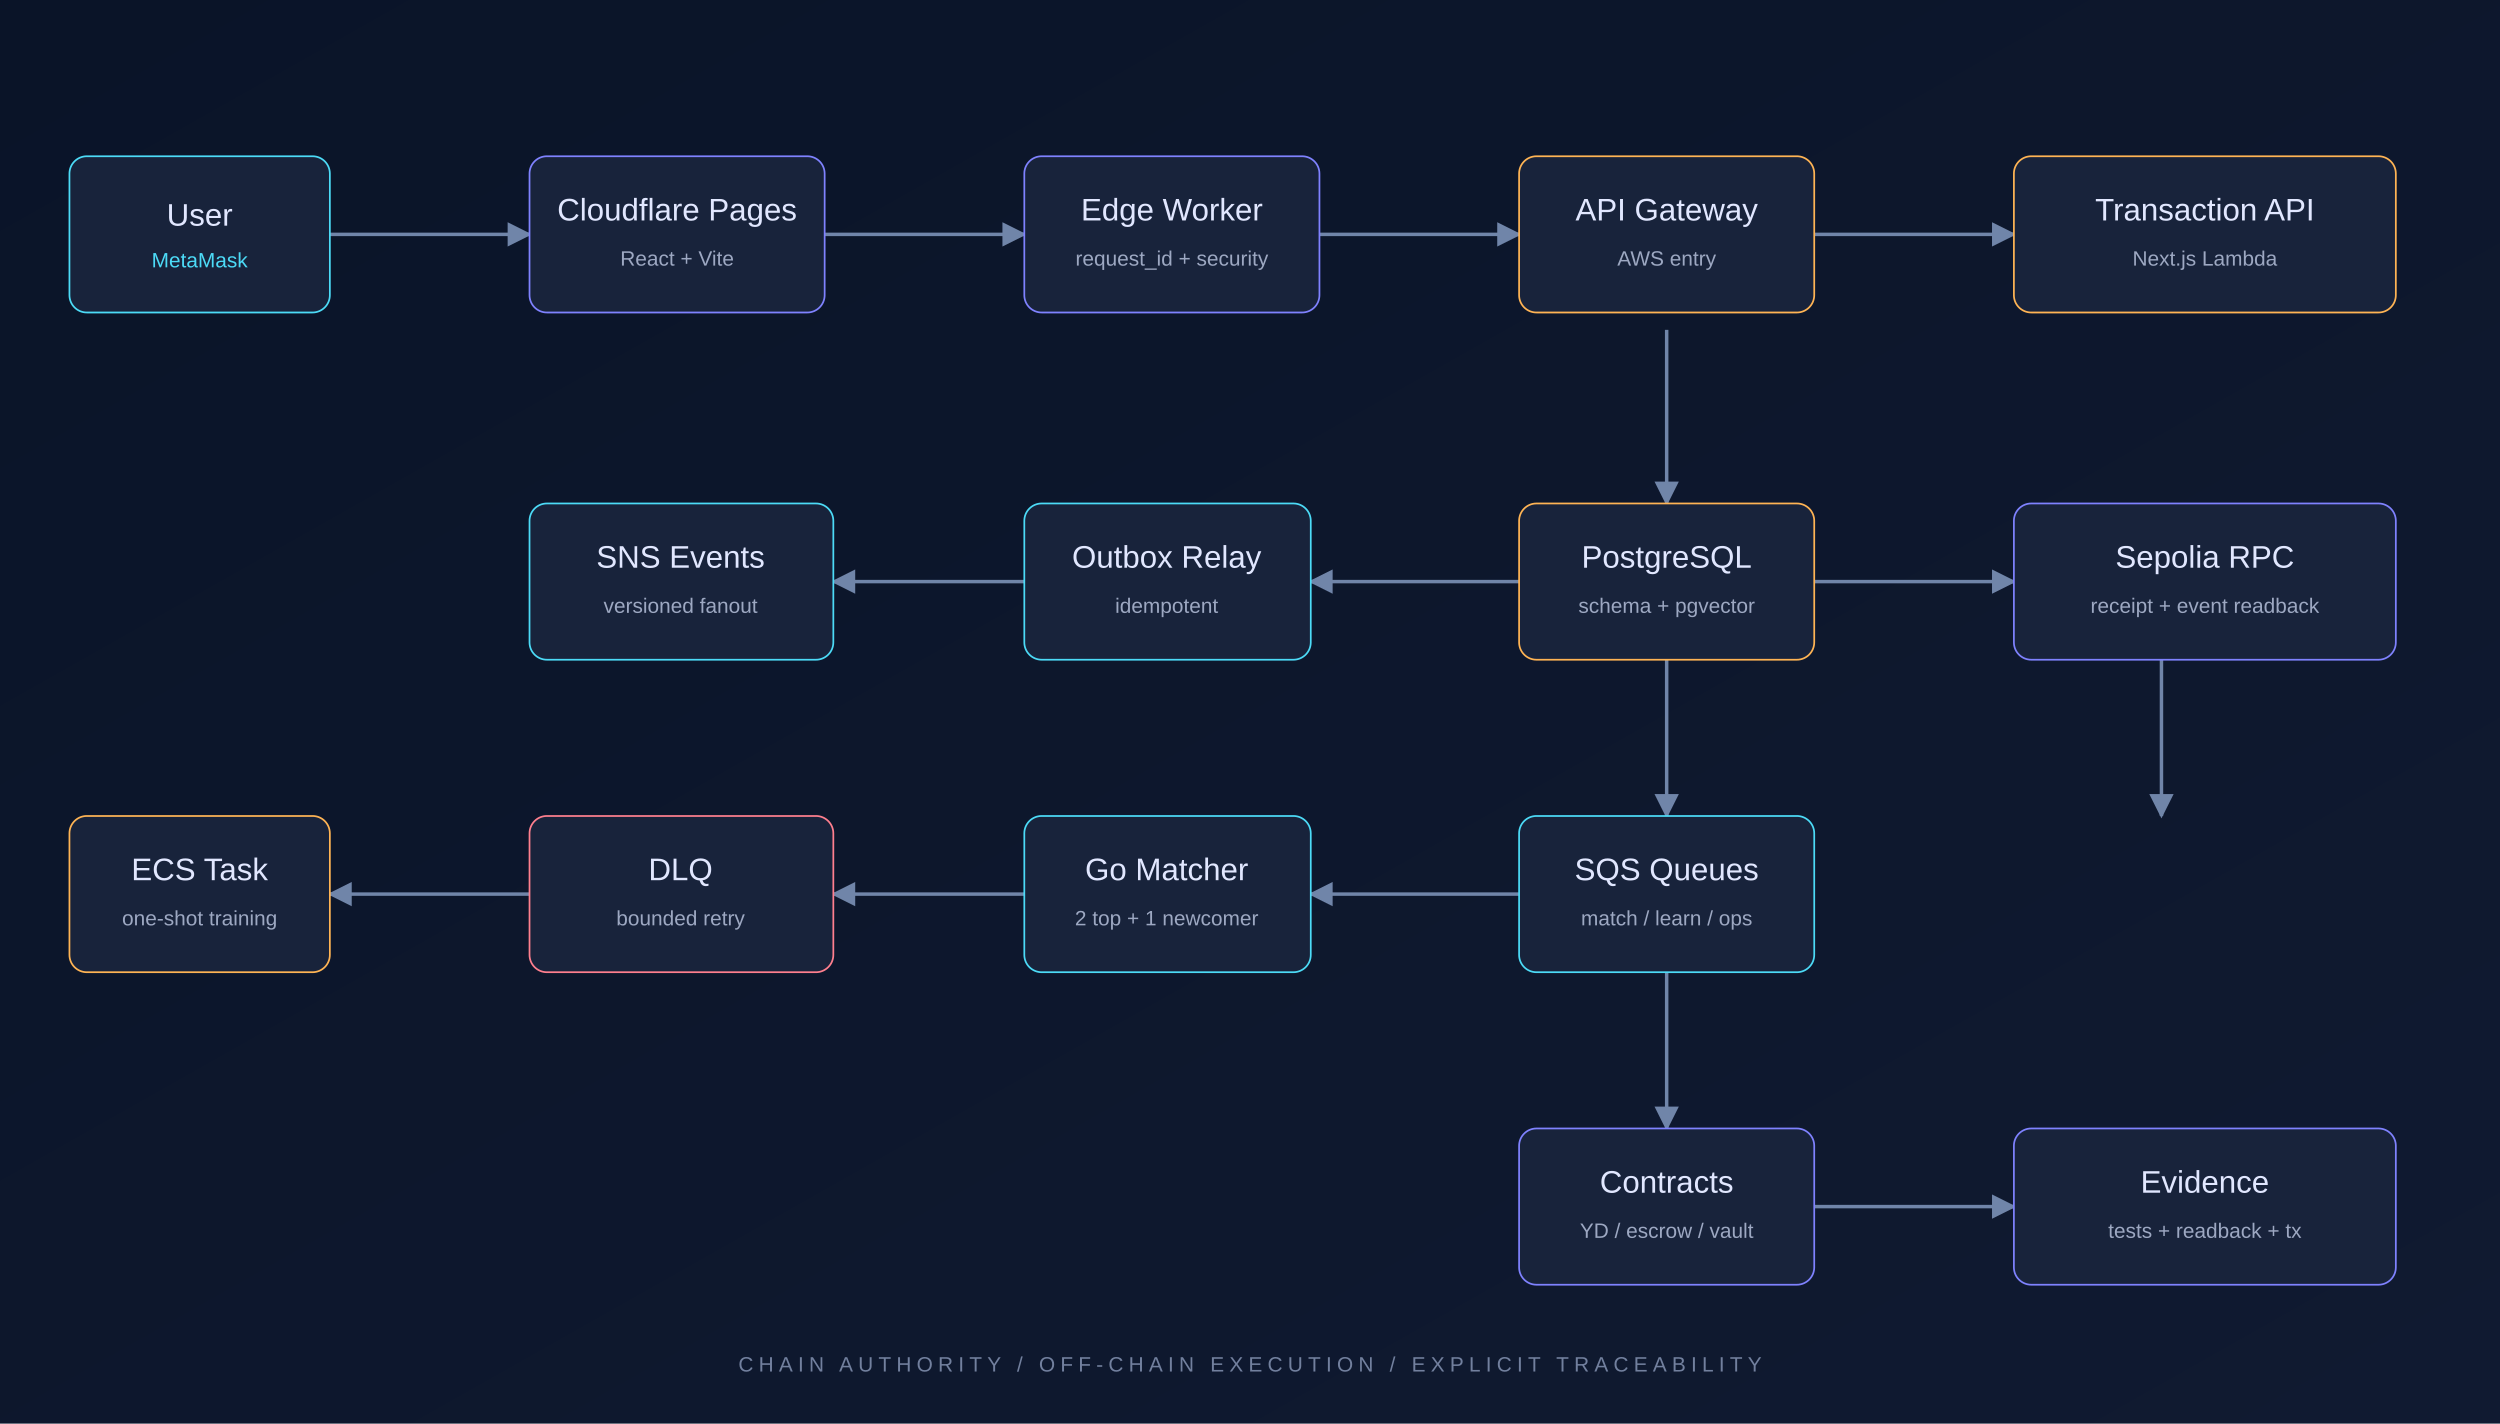
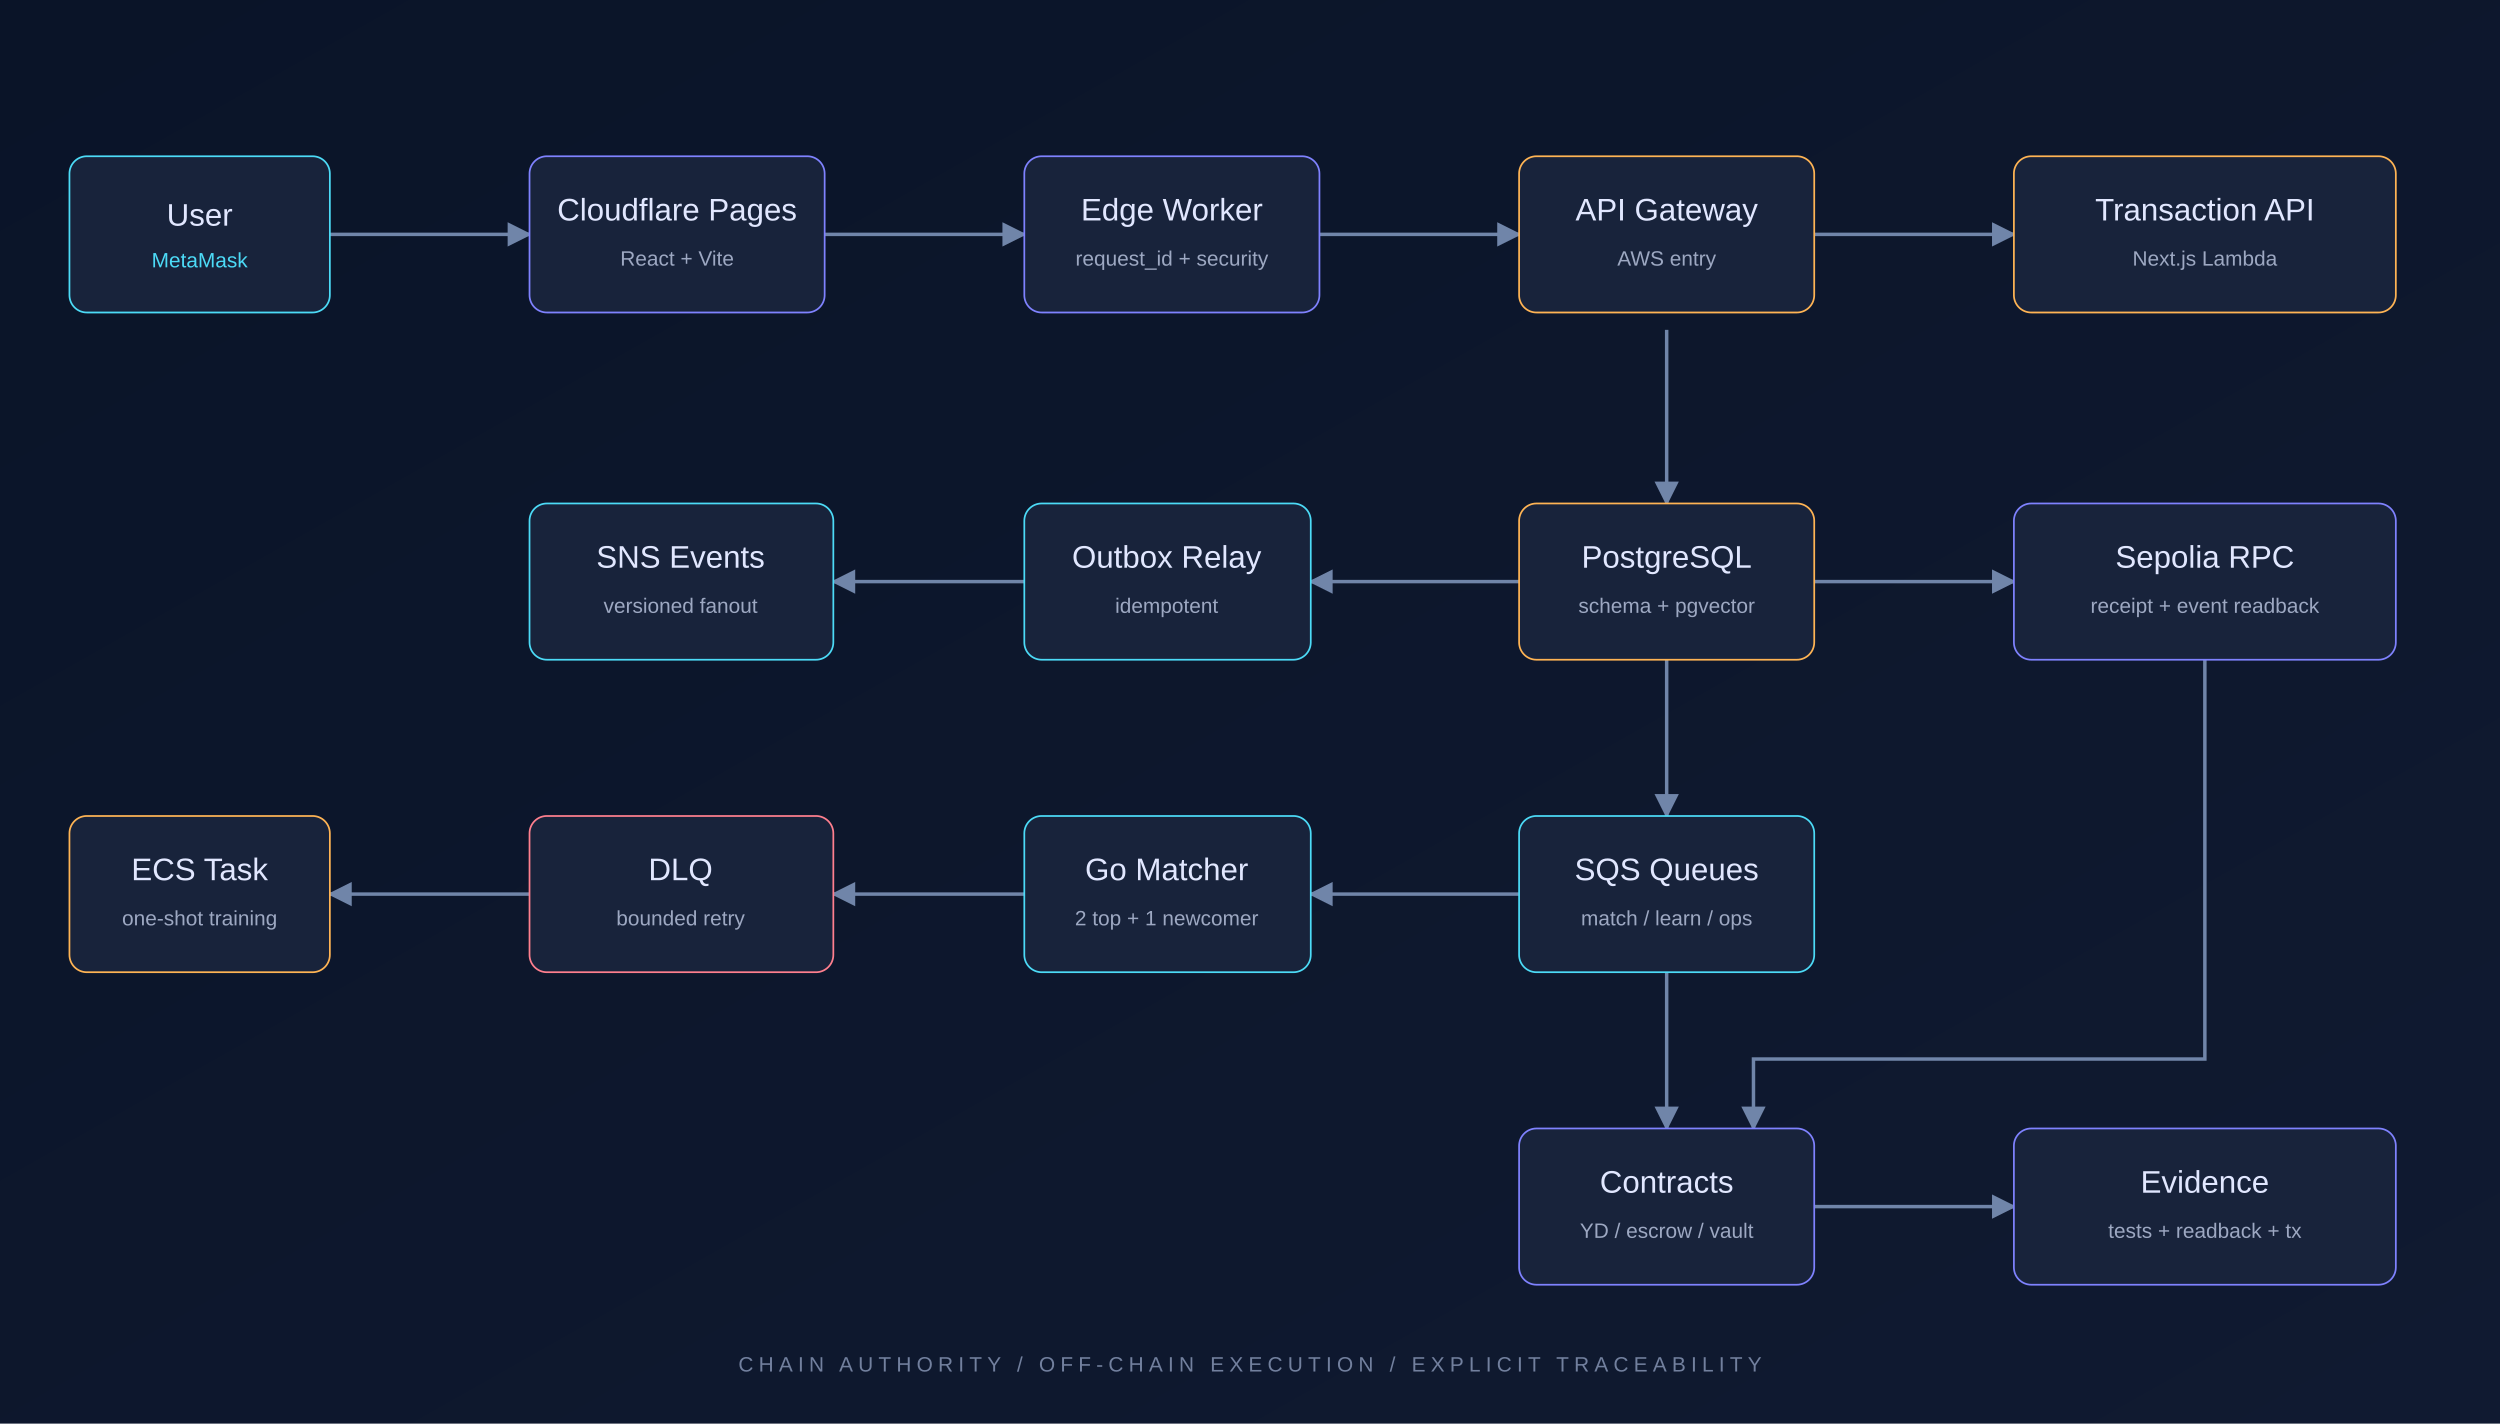
<svg xmlns="http://www.w3.org/2000/svg" viewBox="0 0 1440 820" role="img" aria-labelledby="title desc">
  <defs>
    <linearGradient id="bg" x1="0" y1="0" x2="1" y2="1">
      <stop stop-color="#0a1428" />
      <stop offset="1" stop-color="#101a31" />
    </linearGradient>
    <linearGradient id="edge" x1="0" x2="1">
      <stop stop-color="#7f82ff" />
      <stop offset="1" stop-color="#4cdbf7" />
    </linearGradient>
    <filter id="glow">
      <feGaussianBlur stdDeviation="5" result="b" />
      <feMerge>
        <feMergeNode in="b" />
        <feMergeNode in="SourceGraphic" />
      </feMerge>
    </filter>
    <marker id="arrow" viewBox="0 0 10 10" refX="9" refY="5" markerWidth="7" markerHeight="7" orient="auto-start-reverse">
      <path d="M0 0 10 5 0 10z" fill="#7085a9" />
    </marker>
  </defs>
  <rect width="1440" height="820" fill="url(#bg)" />
  <g fill="none" stroke="#7085a9" stroke-width="2" marker-end="url(#arrow)">
    <path d="M190 135H305" />
    <path d="M475 135H590" />
    <path d="M760 135H875" />
    <path d="M1045 135H1160" />
    <path d="M960 190V290" />
    <path d="M960 380V470" />
    <path d="M875 335H755" />
    <path d="M590 335H480" />
    <path d="M1045 335H1160" />
-     <path d="M1245 380V470" />
+     <path d="M1270 380V610H1010V650" />
    <path d="M960 560V650" />
    <path d="M875 515H755" />
    <path d="M590 515H480" />
    <path d="M305 515H190" />
    <path d="M1045 695H1160" />
  </g>
  <g font-family="Space Grotesk,Arial" text-anchor="middle">
    <g transform="translate(40 90)">
      <rect width="150" height="90" rx="10" fill="#18233b" stroke="#4cdbf7" />
      <text x="75" y="40" fill="#e1e7ff" font-size="18">User</text>
      <text x="75" y="64" fill="#4cdbf7" font-size="12">MetaMask</text>
    </g>
    <g transform="translate(305 90)">
      <rect width="170" height="90" rx="10" fill="#18233b" stroke="#7f82ff" />
      <text x="85" y="37" fill="#e1e7ff" font-size="18">Cloudflare Pages</text>
      <text x="85" y="63" fill="#9da8c2" font-size="12">React + Vite</text>
    </g>
    <g transform="translate(590 90)">
      <rect width="170" height="90" rx="10" fill="#18233b" stroke="#7f82ff" />
      <text x="85" y="37" fill="#e1e7ff" font-size="18">Edge Worker</text>
      <text x="85" y="63" fill="#9da8c2" font-size="12">request_id + security</text>
    </g>
    <g transform="translate(875 90)">
      <rect width="170" height="90" rx="10" fill="#18233b" stroke="#ffb454" />
      <text x="85" y="37" fill="#e1e7ff" font-size="18">API Gateway</text>
      <text x="85" y="63" fill="#9da8c2" font-size="12">AWS entry</text>
    </g>
    <g transform="translate(1160 90)">
      <rect width="220" height="90" rx="10" fill="#18233b" stroke="#ffb454" />
      <text x="110" y="37" fill="#e1e7ff" font-size="18">Transaction API</text>
      <text x="110" y="63" fill="#9da8c2" font-size="12">Next.js Lambda</text>
    </g>
    <g transform="translate(875 290)">
      <rect width="170" height="90" rx="10" fill="#18233b" stroke="#ffb454" />
      <text x="85" y="37" fill="#e1e7ff" font-size="18">PostgreSQL</text>
      <text x="85" y="63" fill="#9da8c2" font-size="12">schema + pgvector</text>
    </g>
    <g transform="translate(590 290)">
      <rect width="165" height="90" rx="10" fill="#18233b" stroke="#4cdbf7" />
      <text x="82" y="37" fill="#e1e7ff" font-size="18">Outbox Relay</text>
      <text x="82" y="63" fill="#9da8c2" font-size="12">idempotent</text>
    </g>
    <g transform="translate(305 290)">
      <rect width="175" height="90" rx="10" fill="#18233b" stroke="#4cdbf7" />
      <text x="87" y="37" fill="#e1e7ff" font-size="18">SNS Events</text>
      <text x="87" y="63" fill="#9da8c2" font-size="12">versioned fanout</text>
    </g>
    <g transform="translate(1160 290)">
      <rect width="220" height="90" rx="10" fill="#18233b" stroke="#7f82ff" />
      <text x="110" y="37" fill="#e1e7ff" font-size="18">Sepolia RPC</text>
      <text x="110" y="63" fill="#9da8c2" font-size="12">receipt + event readback</text>
    </g>
    <g transform="translate(875 470)">
      <rect width="170" height="90" rx="10" fill="#18233b" stroke="#4cdbf7" />
      <text x="85" y="37" fill="#e1e7ff" font-size="18">SQS Queues</text>
      <text x="85" y="63" fill="#9da8c2" font-size="12">match / learn / ops</text>
    </g>
    <g transform="translate(590 470)">
      <rect width="165" height="90" rx="10" fill="#18233b" stroke="#4cdbf7" />
      <text x="82" y="37" fill="#e1e7ff" font-size="18">Go Matcher</text>
      <text x="82" y="63" fill="#9da8c2" font-size="12">2 top + 1 newcomer</text>
    </g>
    <g transform="translate(305 470)">
      <rect width="175" height="90" rx="10" fill="#18233b" stroke="#ff7f8e" />
      <text x="87" y="37" fill="#e1e7ff" font-size="18">DLQ</text>
      <text x="87" y="63" fill="#9da8c2" font-size="12">bounded retry</text>
    </g>
    <g transform="translate(40 470)">
      <rect width="150" height="90" rx="10" fill="#18233b" stroke="#ffb454" />
      <text x="75" y="37" fill="#e1e7ff" font-size="18">ECS Task</text>
      <text x="75" y="63" fill="#9da8c2" font-size="12">one-shot training</text>
    </g>
    <g transform="translate(875 650)">
      <rect width="170" height="90" rx="10" fill="#18233b" stroke="#7f82ff" />
      <text x="85" y="37" fill="#e1e7ff" font-size="18">Contracts</text>
      <text x="85" y="63" fill="#9da8c2" font-size="12">YD / escrow / vault</text>
    </g>
    <g transform="translate(1160 650)">
      <rect width="220" height="90" rx="10" fill="#18233b" stroke="#7f82ff" />
      <text x="110" y="37" fill="#e1e7ff" font-size="18">Evidence</text>
      <text x="110" y="63" fill="#9da8c2" font-size="12">tests + readback + tx</text>
    </g>
    <text x="720" y="790" fill="#72809e" font-size="12" letter-spacing="3">CHAIN AUTHORITY / OFF-CHAIN EXECUTION / EXPLICIT TRACEABILITY</text>
  </g>
</svg>
